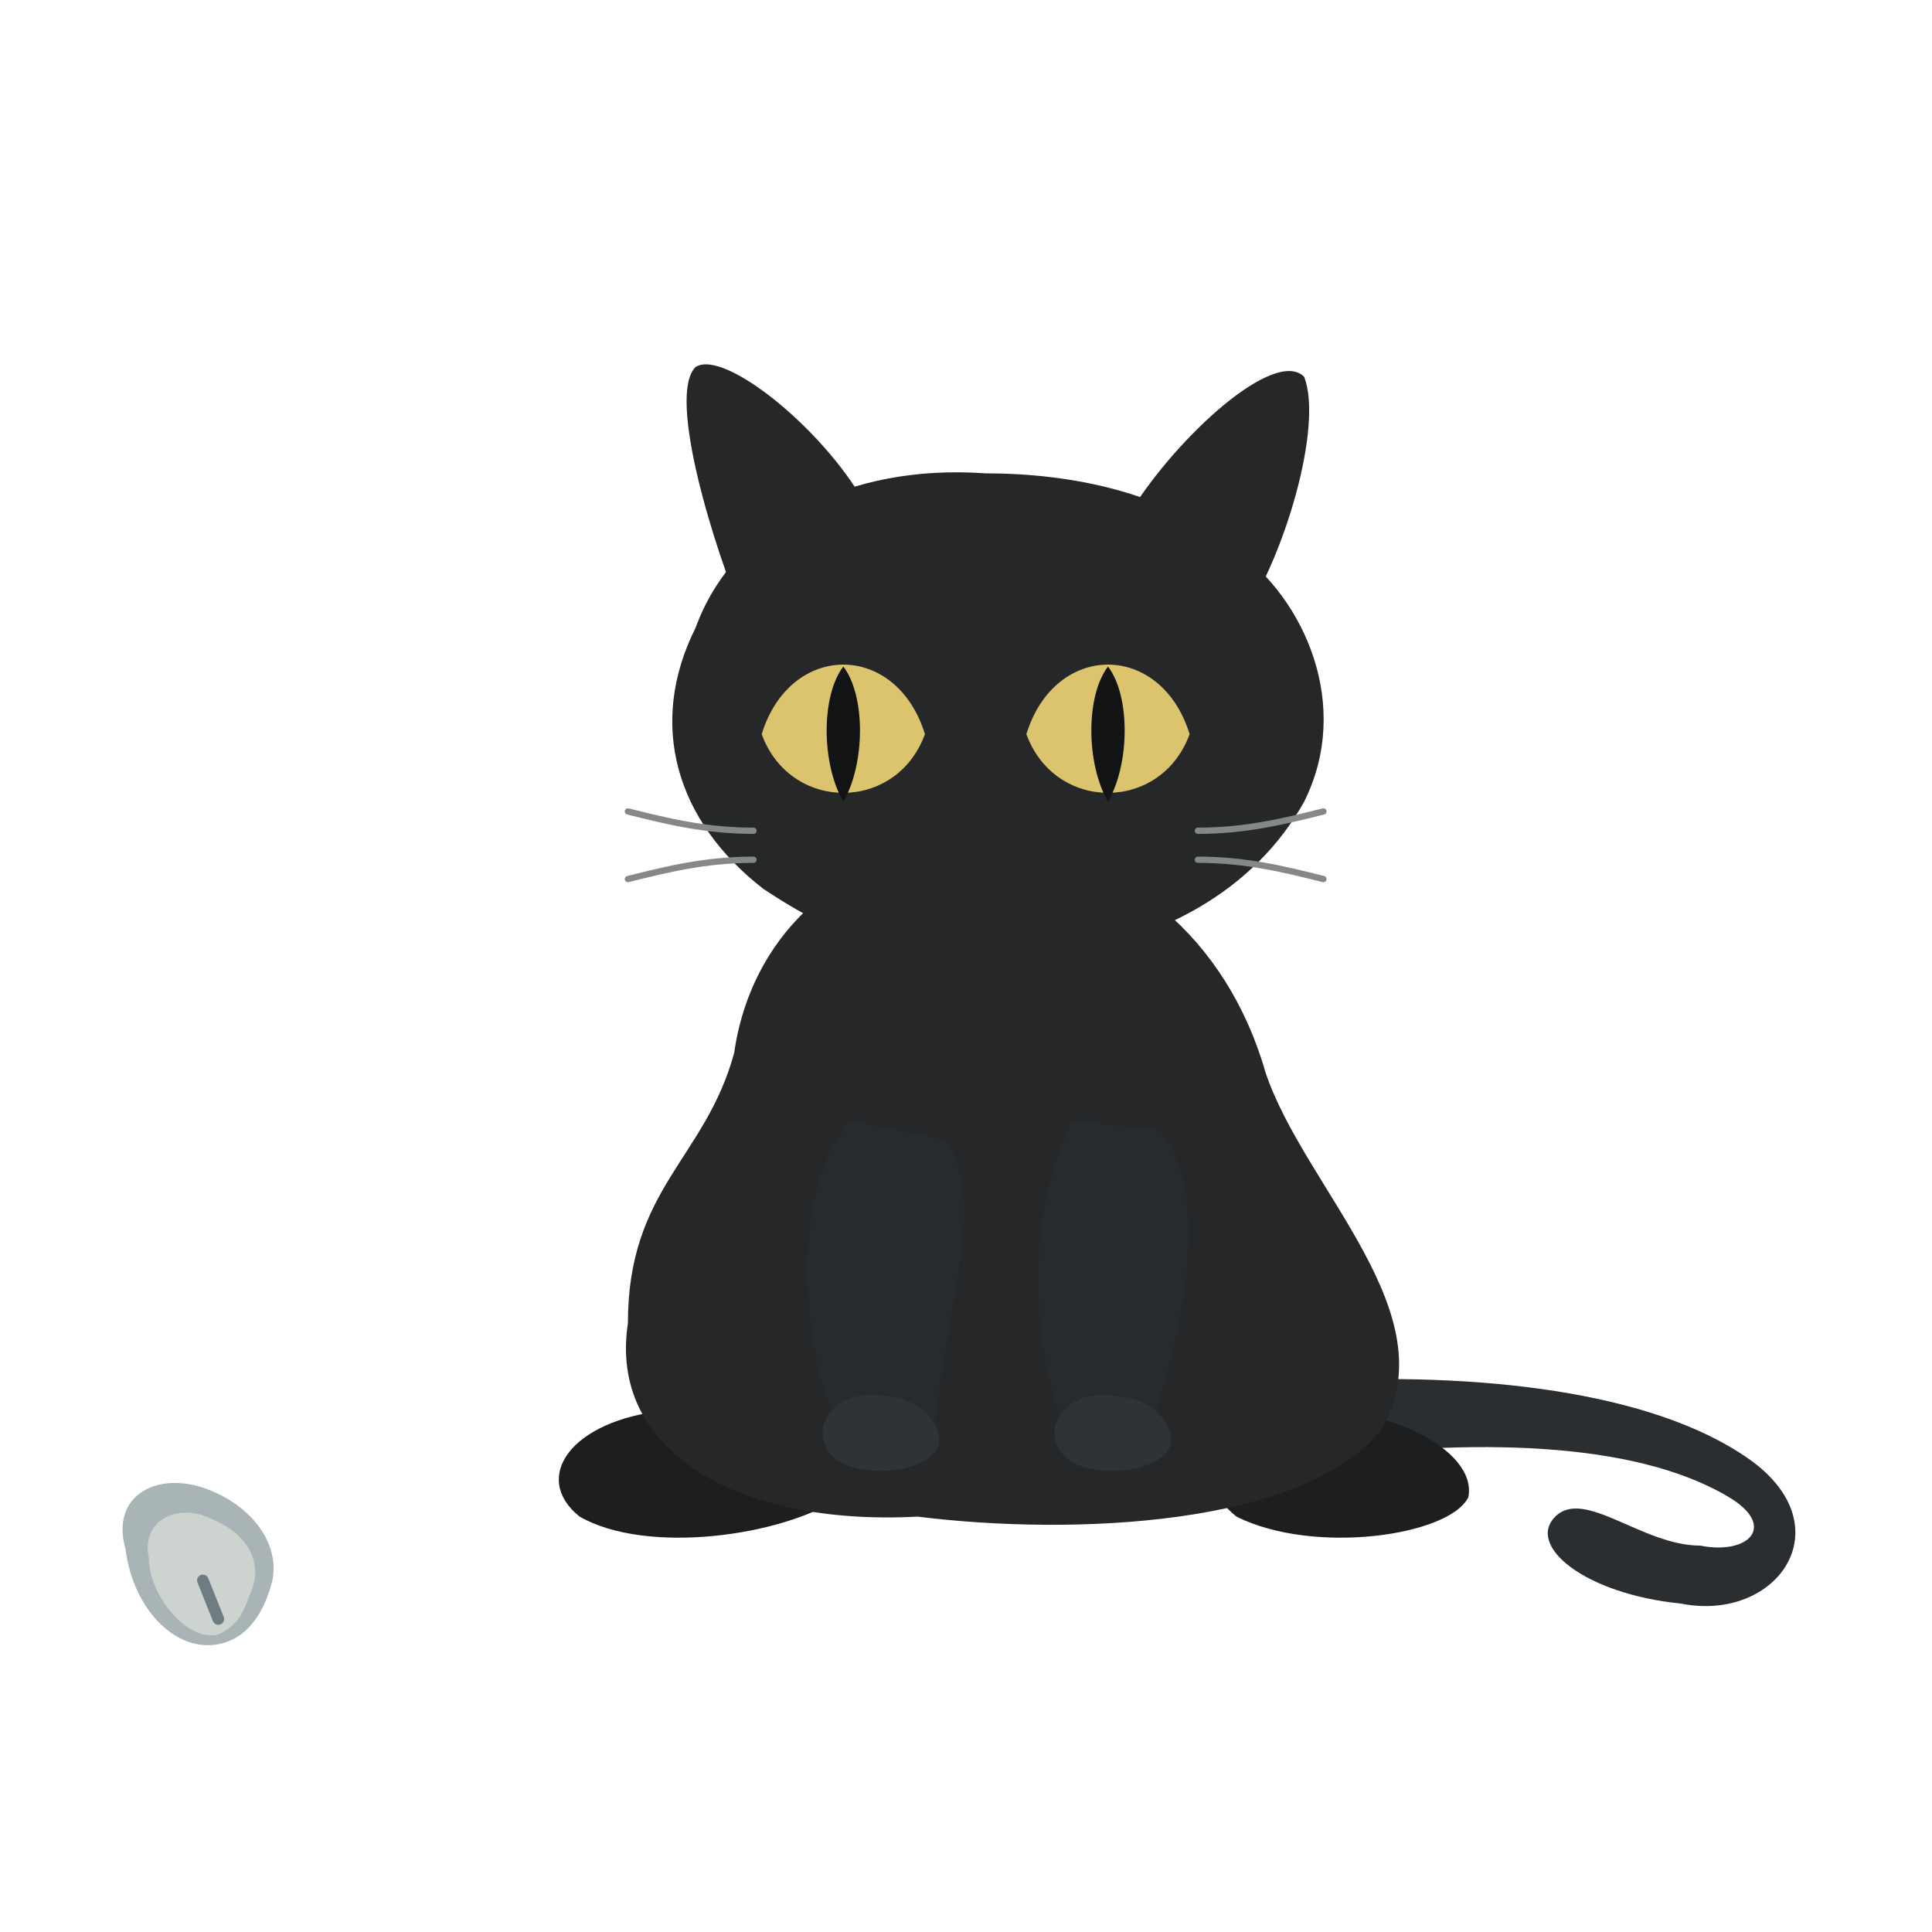
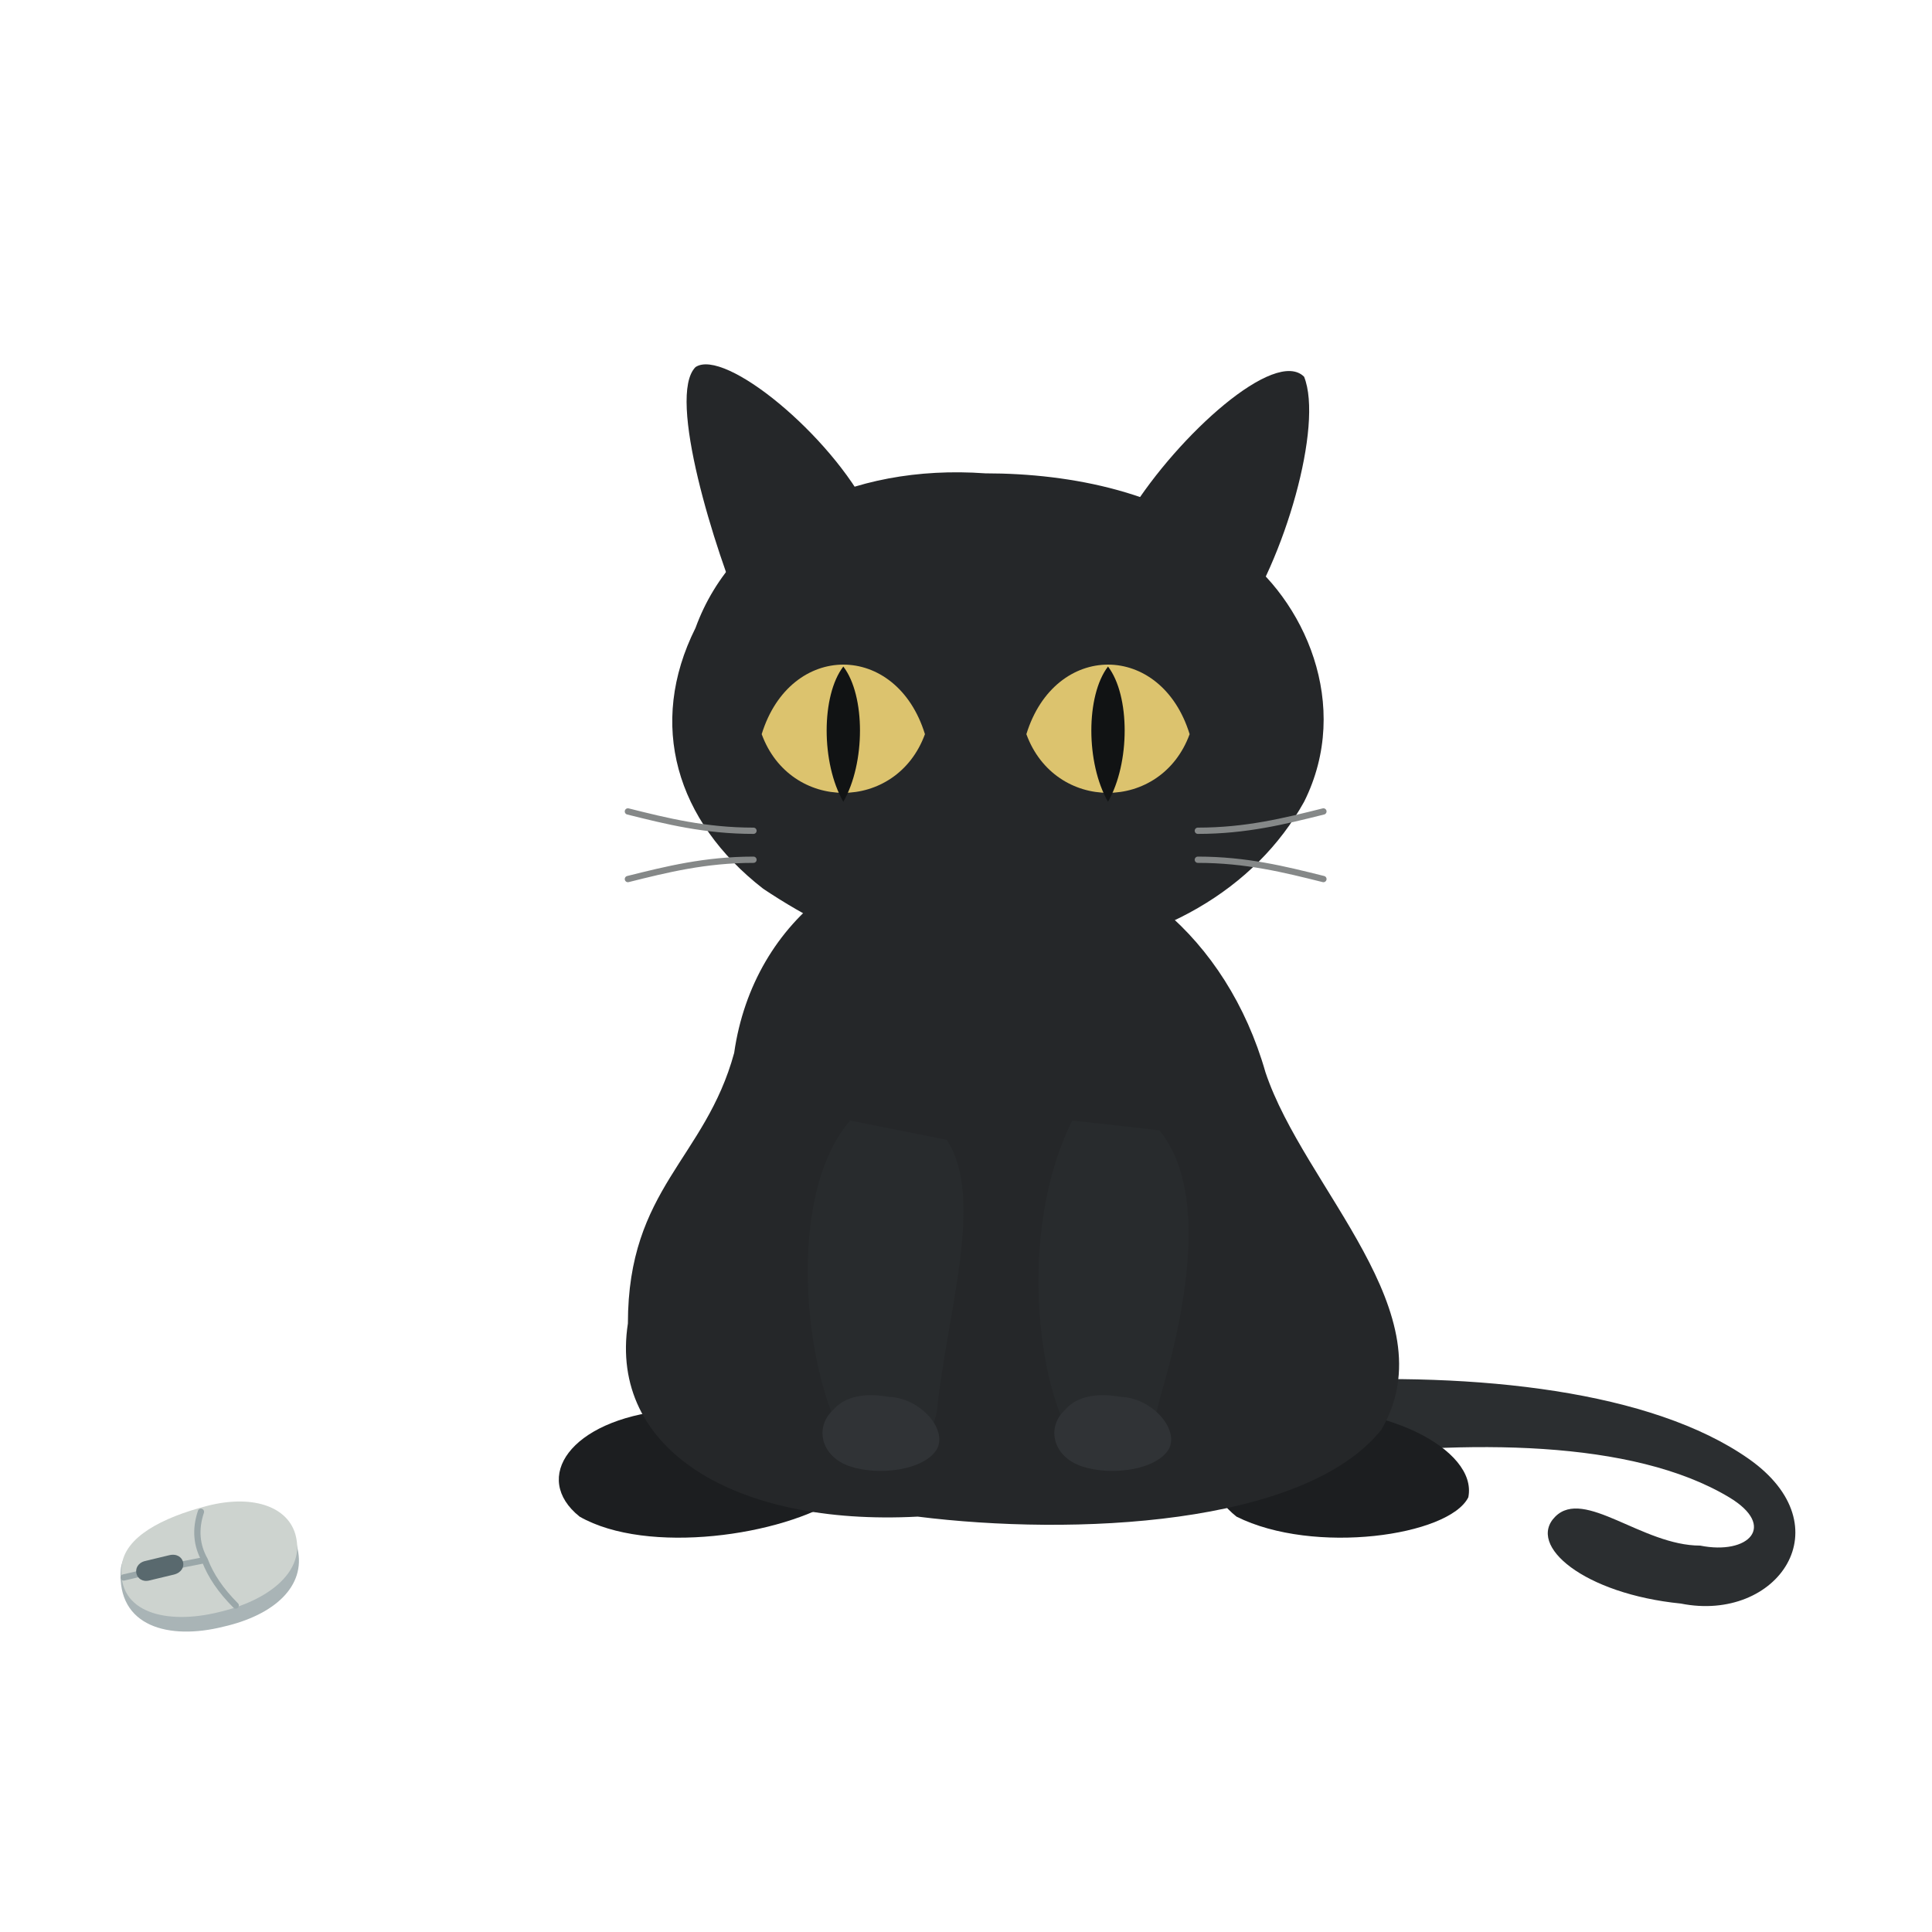
<svg xmlns="http://www.w3.org/2000/svg" width="200" height="200" viewBox="0 0 200 200" fill="none">
  <defs>
    <path id="body-sleep" d="M80 111 C66 105 52 111 46 123 C40 133 40 146 49 151 C62 158 79 158 94 156 C111 158 133 156 141 148 C149 139 140 123 128 116 C114 106 95 108 80 111 Z" />
    <path id="head-sleep" d="M109 112 C96 111 86 117 85 127 C83 136 88 143 97 146 C102 149 108 150 115 148 C123 148 132 143 136 136 C140 132 139 126 134 122 C128 115 119 112 109 112 Z" />
    <path id="tail-sleep" d="M137 145 C151 143 164 145 173 151 C184 157 179 168 169 165 C161 163 157 159 160 157 C163 154 168 160 173 159 C179 159 178 155 173 153 C162 149 151 150 137 152 C132 152 132 147 137 145 Z" />
    <g id="paw">
      <path d="M-4.8 -2 C-6.7 -0.2 -6 2.8 -3 3.8 C0 4.8 4.7 4.2 6 2 C7.1 -0.1 4.2 -3.3 1 -3.4 C-1.8 -3.9 -3.7 -3.3 -4.8 -2 Z" fill="#303336" />
    </g>
    <path id="neck-shade" d="M82 91 C93 96 110 100 125 91 C123 101 115 109 104 109 C94 108 85 101 82 91 Z" fill="#1C1E20" />
    <path id="neck-shade-sleep" d="M92 121 C103 119 119 125 124 135 C119 144 109 149 99 145 C89 141 86 129 92 121 Z" fill="#1C1E20" />
    <path id="chest-volume" d="M87 86 C80 102 78 118 84 135 C88 146 97 153 109 154 C124 154 136 146 135 135 C134 119 124 104 119 89 C110 82 96 81 87 86 Z" fill="#2B2E30" />
    <path id="chest-volume-sleep" d="M59 114 C48 119 47 137 58 145 C67 153 81 155 98 153 C115 153 131 148 135 137 C140 125 121 112 105 112 C87 107 69 108 59 114 Z" fill="#2B2E30" />
    <path id="hip-left" d="M77 123 C68 125 63 133 65 142 C66 151 77 155 88 154 C84 149 79 146 78 139 C78 133 80 127 77 123 Z" fill="#2B2E30" />
    <path id="hip-left-sleep" d="M67 116 C54 116 45 128 47 140 C48 151 60 155 76 154 C68 150 62 146 61 137 C60 129 64 122 67 116 Z" fill="#2B2E30" />
    <path id="hip-right" d="M126 122 C136 125 144 133 142 144 C141 152 132 157 119 155 C123 149 129 146 129 139 C130 132 126 127 126 122 Z" fill="#1C1E20" />
    <path id="hip-right-sleep" d="M126 120 C138 125 144 134 139 145 C135 152 123 155 112 153 C120 148 128 144 130 136 C132 130 128 124 126 120 Z" fill="#1C1E20" />
    <path id="ear-inner-left" d="M77 53 C75 48 73 42 74 42 C77 42 82 47 84 51 C82 50 79 51 77 53 Z" fill="#3D393C" />
    <path id="ear-inner-right" d="M123 51 C126 47 130 42 132 42 C133 46 131 51 129 55 C127 52 125 51 123 51 Z" fill="#3D393C" />
    <path id="face-volume" d="M65 48 C86 39 117 43 132 61 C135 73 132 83 118 92 C108 99 93 101 80 94 C63 87 55 65 65 48 Z" fill="#2B2E30" />
    <path id="closed-eyes" d="M79 77 C83 79 92 79 96 77 M106 77 C110 79 119 79 123 77" stroke="#858888" />
  </defs>
  <path id="tail" d="M135 143 C153 142 171 144 181 151 C191 158 184 168 174 166 C164 165 158 160 161 157 C164 154 170 160 176 160 C181 161 184 158 179 155 C169 149 152 149 136 151 C131 150 130 145 135 143 Z" fill="#2B2E30" />
  <g id="hind-feet" fill="#1C1E20">
    <path d="M69 146 C59 147 55 153 60 157 C67 161 81 159 87 155 C89 150 80 145 69 146 Z" />
    <path d="M133 146 C125 147 123 153 128 157 C136 161 150 159 152 155 C153 150 143 145 133 146 Z" />
  </g>
  <path id="body" d="M104 88 C90 86 78 95 76 109 C73 120 65 123 65 137 C63 150 76 158 95 157 C111 159 135 158 143 148 C150 136 135 123 131 111 C127 97 116 88 104 88 Z" fill="#252729" />
  <g id="ear-left">
    <path d="M77 64 C74 57 69 41 72 38 C75 36 86 45 90 53 C89 58 83 62 77 64 Z" fill="#252729" />
  </g>
  <g id="ear-right">
    <path d="M117 53 C122 45 132 36 135 39 C137 44 133 58 128 65 C123 61 120 57 117 53 Z" fill="#252729" />
  </g>
  <path id="head-shape" d="M102 49 C88 48 76 54 72 65 C67 75 70 85 79 92 C88 98 97 101 107 99 C120 98 130 92 135 83 C140 73 135 62 128 57 C121 51 111 49 102 49 Z" fill="#252729" />
  <g id="eyes" fill="#DCC36E">
    <path d="M78.85 76 C81.81 66.4 92.79 66.4 95.75 76 C92.79 84.1 81.81 84.1 78.85 76 Z" />
    <path d="M106.25 76 C109.21 66.4 120.19 66.4 123.15 76 C120.19 84.1 109.21 84.1 106.25 76 Z" />
  </g>
  <g id="pupils" fill="#111314">
    <path d="M87.3 69 C85 72 85 79 87.3 83 C89.6 79 89.6 72 87.3 69 Z M114.7 69 C112.4 72 112.4 79 114.7 83 C117 79 117 72 114.7 69 Z" />
  </g>
  <g id="front-legs" fill="#282B2D">
    <path d="M88 116 C82 123 83 138 86 146 C88 152 96 152 97 146 C98 136 102 124 98 118 Z" />
    <path d="M111 116 C106 126 107 140 110 147 C112 152 119 151 120 145 C123 135 125 123 120 117 Z" />
  </g>
  <use href="#paw" x="91" y="148" />
  <use href="#paw" x="115" y="148" />
  <path id="whiskers" d="M78 86 C73 86 69 85 65 84 M78 89 C73 89 69 90 65 91 M124 86 C129 86 133 85 137 84 M124 89 C129 89 133 90 137 91" stroke="#858888" stroke-width="0.65" stroke-linecap="round" />
  <g id="mouse">
-     <path d="M23.4 170 C18.6 171.6 13.8 166.8 13 160.4 C11.4 154.8 16.2 152.4 21 154 C25.8 155.6 29 159.6 28.2 163.6 C27.4 166.8 25.8 169.2 23.4 170 Z" fill="#a9b4b6" />
-     <path d="M22.6 169.2 C19.4 170 15.4 165.2 15.4 161.2 C14.6 157.2 18.6 155.6 21.8 157.2 C25.8 158.8 27.4 162 25.8 165.2 C25 167.6 24.2 168.4 22.6 169.2 Z" fill="#cdd3cf" />
-     <path d="M22.6 167.6 L21 163.6" stroke="#6f7d83" stroke-width="1.2" stroke-linecap="round" />
+     <path d="M12.5 162.5 C12.7 159.8 16.6 157.9 21.1 156.7 C26.3 155.3 30.2 156.8 30.8 160.3 C31.7 164.2 28.4 167.2 23.1 168.4 C17.5 169.8 12.1 168.4 12.5 162.5 Z" fill="#a9b4b6" />
+     <path d="M12.6 162.1 C12.9 159.1 16.8 157.1 21.4 155.9 C26.4 154.6 30.2 156.1 30.7 159.4 C31.3 162.8 27.8 165.7 22.6 166.9 C17.3 168.2 12.1 167 12.6 162.1 Z" fill="#cdd3cf" />
+     <path d="M12.8 163.3 Q17 162.3 21.2 161.5 M20.8 156.5 Q19.9 159.2 21.2 161.5 Q22.1 163.9 24.4 166.2" fill="none" stroke="#9aa7a9" stroke-width=".65" stroke-linecap="round" />
+     <path id="mouse-wheel" d="M15 161.6 L17.5 161 C19.1 160.6 19.6 162.6 18 163 L15.5 163.6 C14 164 13.5 162 15 161.6 Z" fill="#59696e" />
  </g>
</svg>
